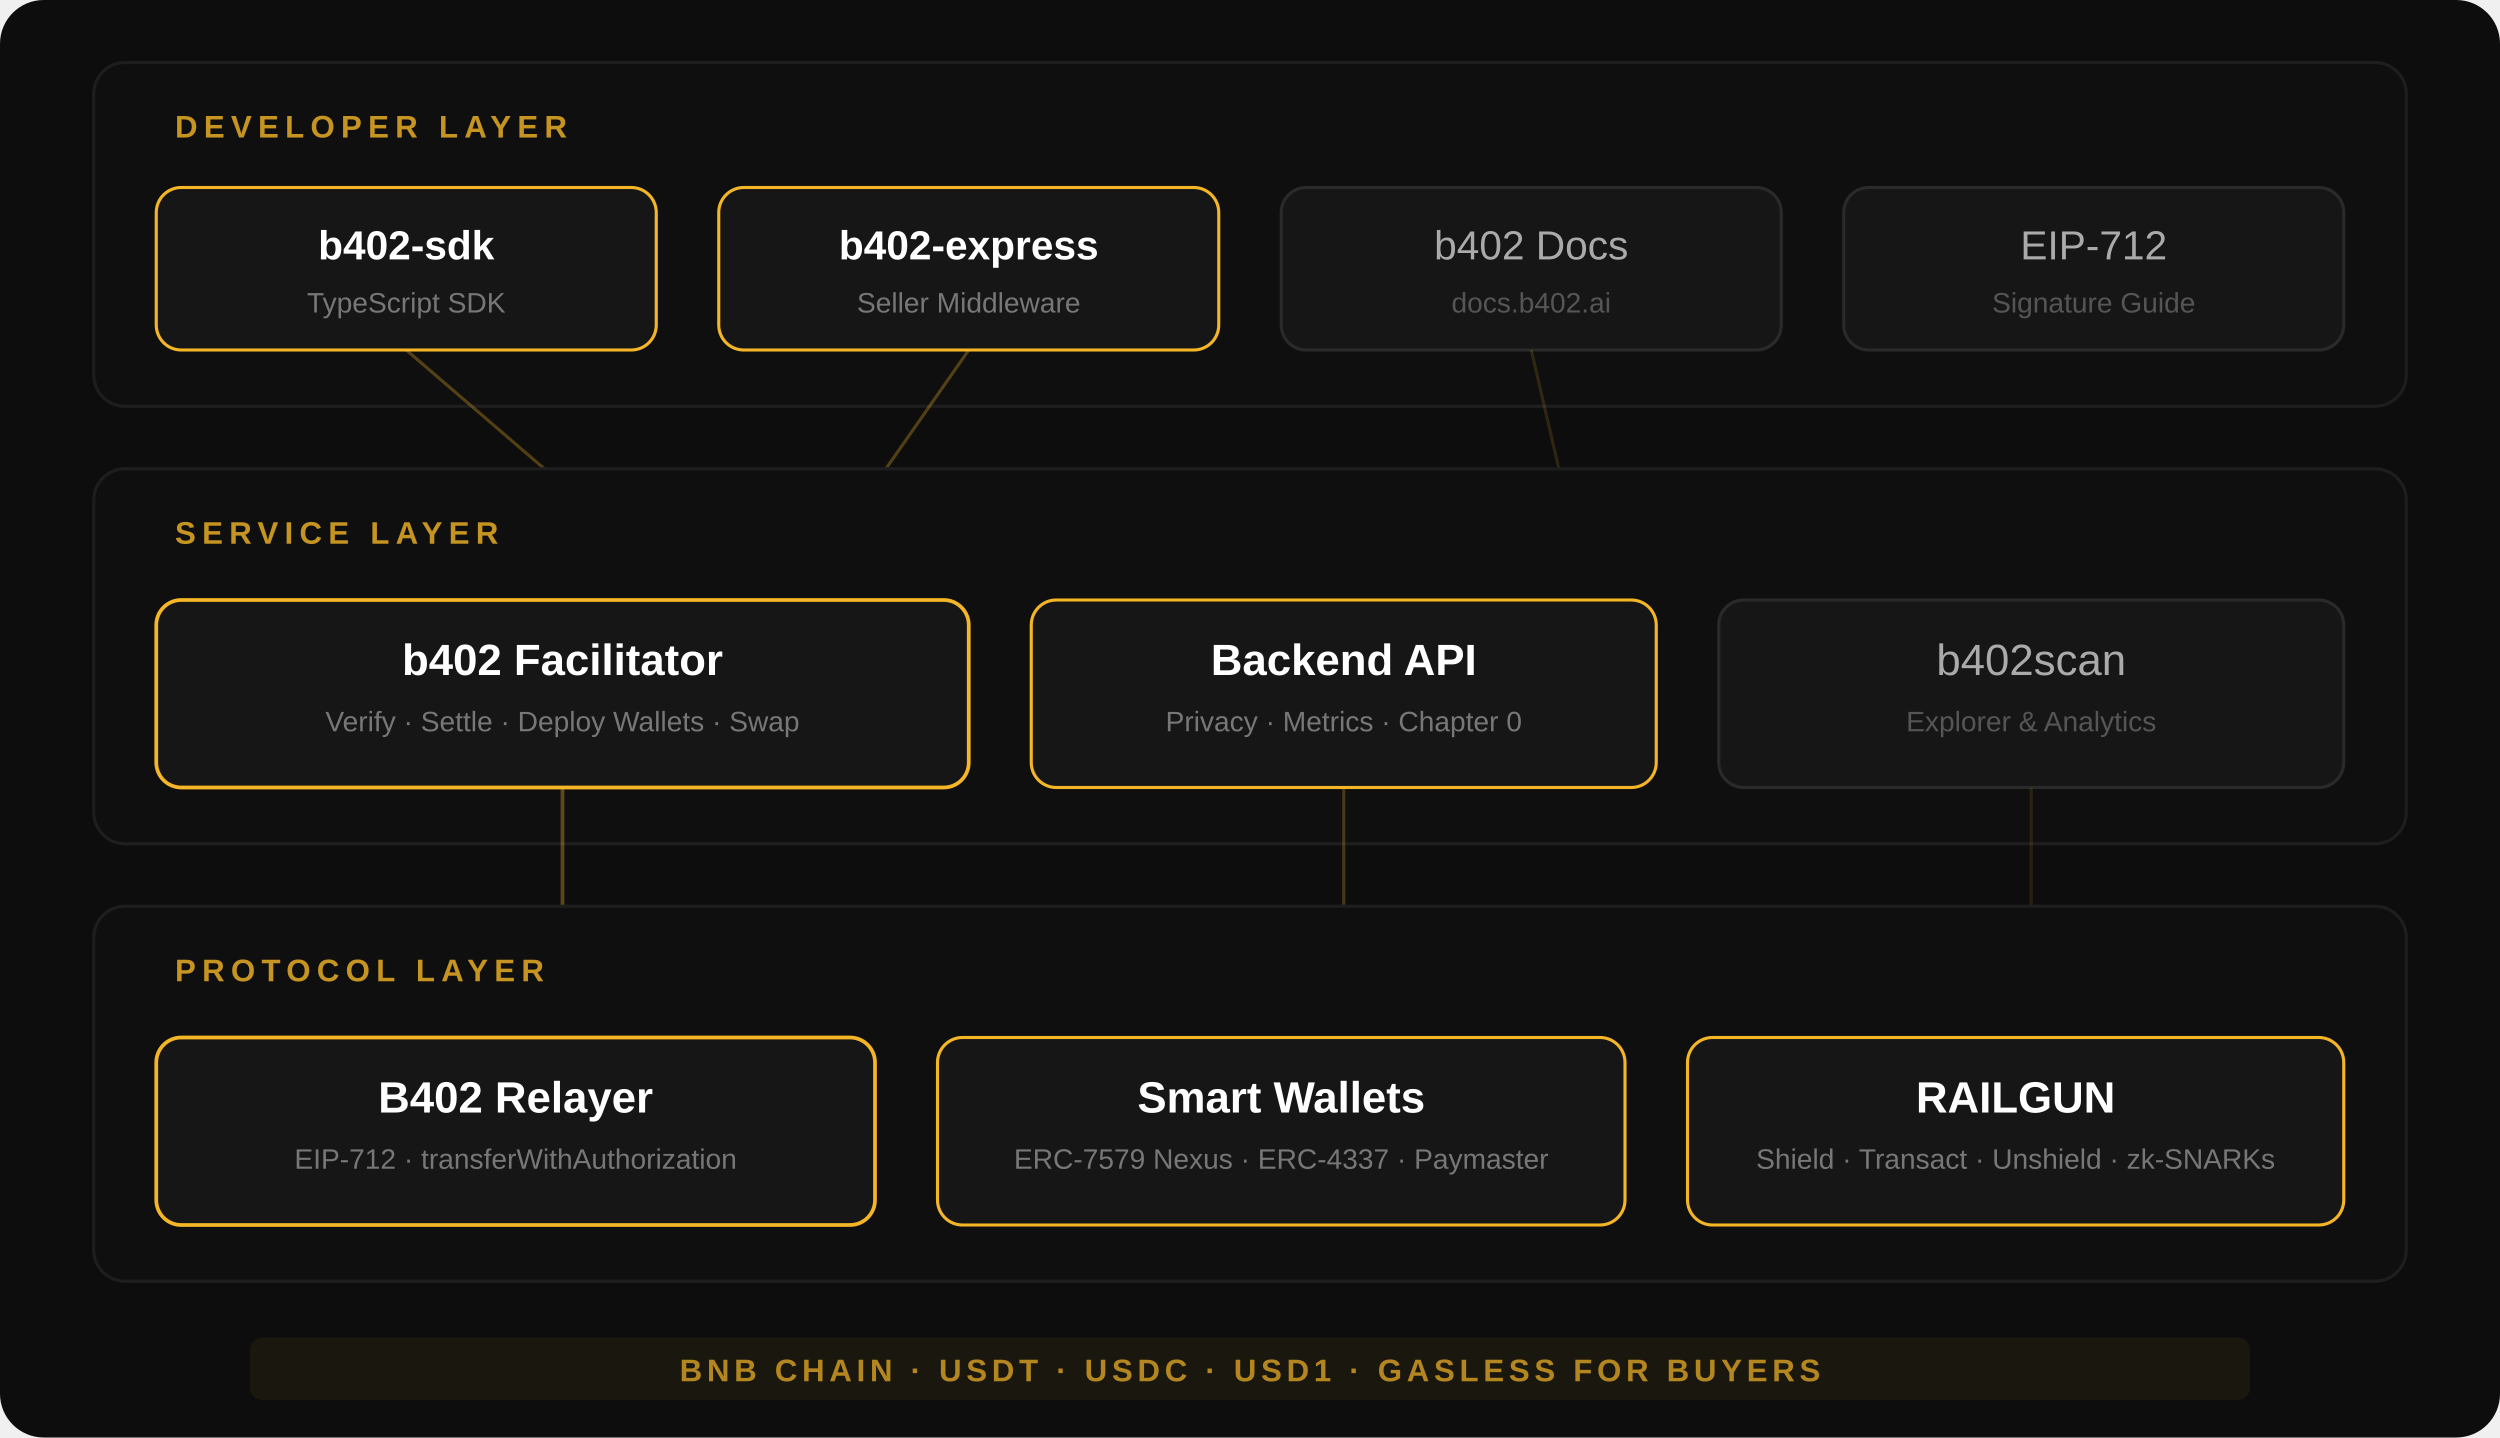
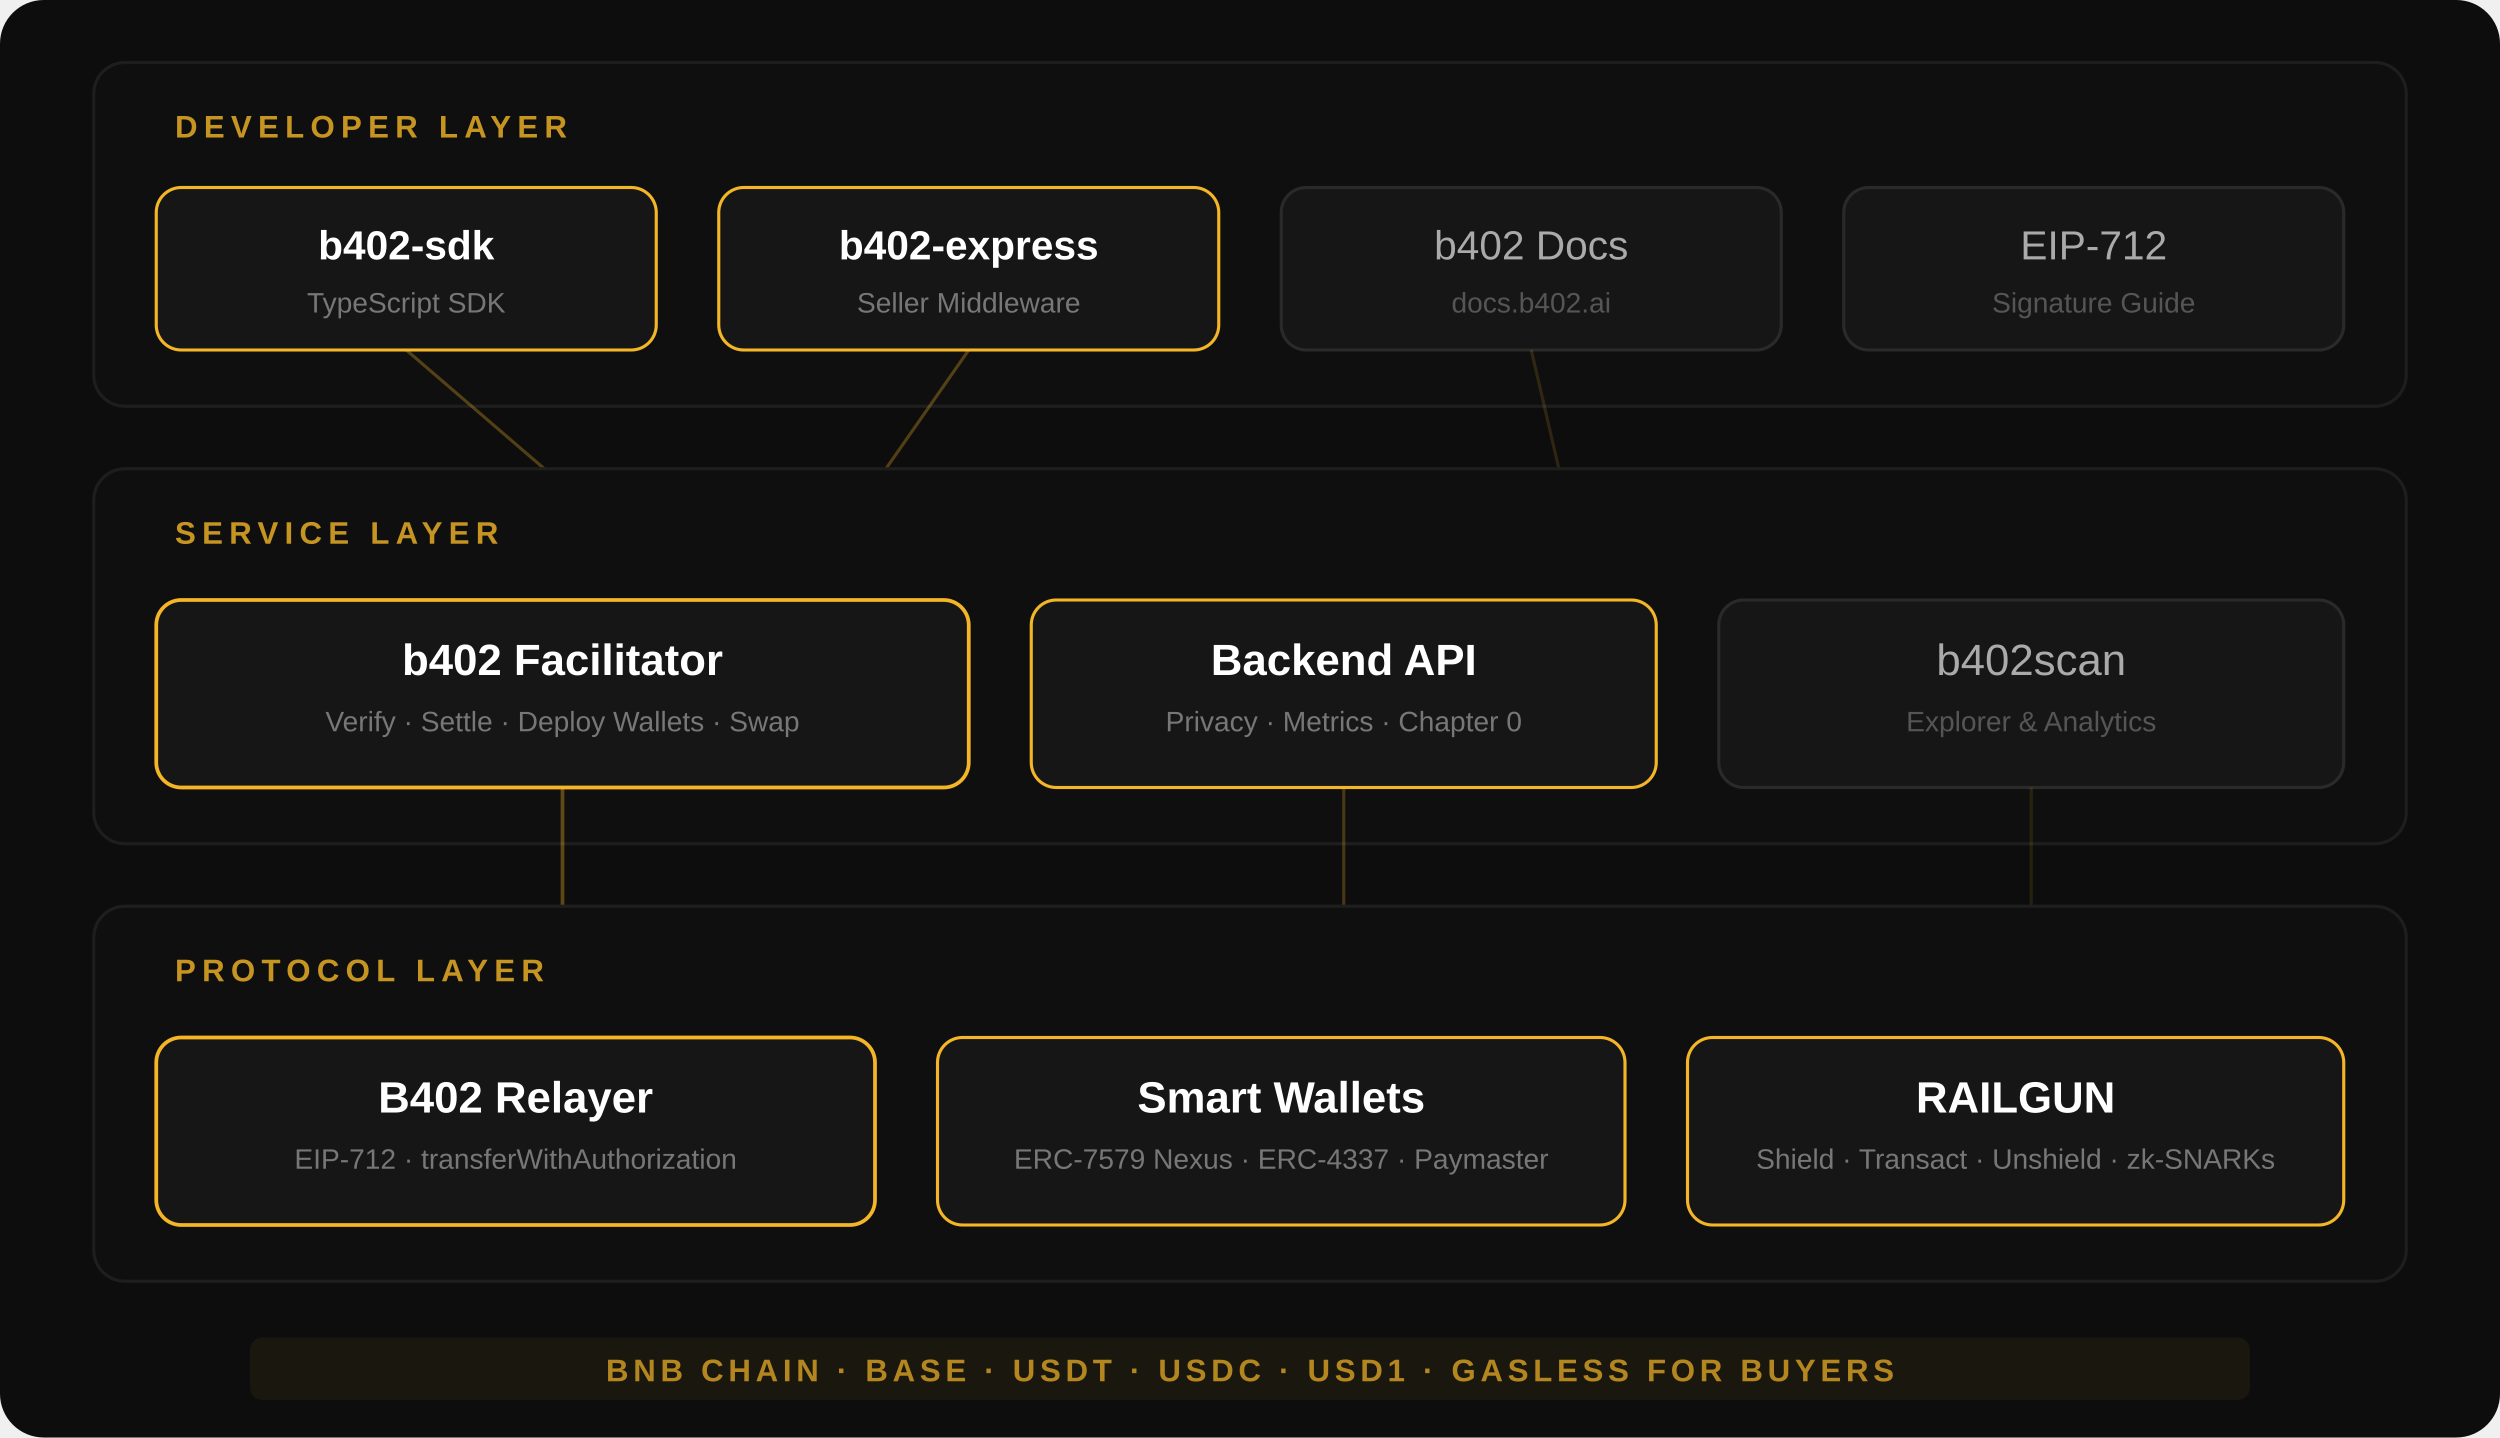
<svg xmlns="http://www.w3.org/2000/svg" viewBox="0 0 800 460" fill="none">
  <defs>
    <style>
      text { font-family: -apple-system, 'Helvetica Neue', Arial, sans-serif; }
    </style>
  </defs>
  <rect width="800" height="460" rx="14" fill="#0D0D0D" />
  <rect x="30" y="20" width="740" height="110" rx="10" fill="#0f0f0f" stroke="#1e1e1e" stroke-width="1" />
  <text x="56" y="44" font-size="10" fill="#F4B526" font-weight="700" letter-spacing="2" opacity="0.8">DEVELOPER LAYER</text>
  <rect x="50" y="60" width="160" height="52" rx="8" fill="#161616" stroke="#F4B526" stroke-width="1" />
  <text x="130" y="83" text-anchor="middle" font-size="13" fill="#fff" font-weight="600">b402-sdk</text>
  <text x="130" y="100" text-anchor="middle" font-size="9" fill="#777">TypeScript SDK</text>
  <rect x="230" y="60" width="160" height="52" rx="8" fill="#161616" stroke="#F4B526" stroke-width="1" />
  <text x="310" y="83" text-anchor="middle" font-size="13" fill="#fff" font-weight="600">b402-express</text>
  <text x="310" y="100" text-anchor="middle" font-size="9" fill="#777">Seller Middleware</text>
  <rect x="410" y="60" width="160" height="52" rx="8" fill="#161616" stroke="#2a2a2a" stroke-width="1" />
  <text x="490" y="83" text-anchor="middle" font-size="13" fill="#aaa" font-weight="500">b402 Docs</text>
  <text x="490" y="100" text-anchor="middle" font-size="9" fill="#555">docs.b402.ai</text>
  <rect x="590" y="60" width="160" height="52" rx="8" fill="#161616" stroke="#2a2a2a" stroke-width="1" />
  <text x="670" y="83" text-anchor="middle" font-size="13" fill="#aaa" font-weight="500">EIP-712</text>
  <text x="670" y="100" text-anchor="middle" font-size="9" fill="#555">Signature Guide</text>
  <line x1="130" y1="112" x2="180" y2="155" stroke="#F4B526" stroke-width="1" opacity="0.3" />
  <line x1="310" y1="112" x2="280" y2="155" stroke="#F4B526" stroke-width="1" opacity="0.3" />
  <line x1="490" y1="112" x2="500" y2="155" stroke="#F4B526" stroke-width="1" opacity="0.15" />
  <rect x="30" y="150" width="740" height="120" rx="10" fill="#0f0f0f" stroke="#1e1e1e" stroke-width="1" />
  <text x="56" y="174" font-size="10" fill="#F4B526" font-weight="700" letter-spacing="2" opacity="0.8">SERVICE LAYER</text>
  <rect x="50" y="192" width="260" height="60" rx="8" fill="#161616" stroke="#F4B526" stroke-width="1.2" />
  <text x="180" y="216" text-anchor="middle" font-size="14" fill="#fff" font-weight="700">b402 Facilitator</text>
  <text x="180" y="234" text-anchor="middle" font-size="9" fill="#777">Verify · Settle · Deploy Wallets · Swap</text>
  <rect x="330" y="192" width="200" height="60" rx="8" fill="#161616" stroke="#F4B526" stroke-width="1" />
  <text x="430" y="216" text-anchor="middle" font-size="14" fill="#fff" font-weight="600">Backend API</text>
  <text x="430" y="234" text-anchor="middle" font-size="9" fill="#777">Privacy · Metrics · Chapter 0</text>
  <rect x="550" y="192" width="200" height="60" rx="8" fill="#161616" stroke="#2a2a2a" stroke-width="1" />
  <text x="650" y="216" text-anchor="middle" font-size="14" fill="#aaa" font-weight="500">b402scan</text>
  <text x="650" y="234" text-anchor="middle" font-size="9" fill="#555">Explorer &amp; Analytics</text>
  <line x1="180" y1="252" x2="180" y2="296" stroke="#F4B526" stroke-width="1.2" opacity="0.35" />
  <polygon points="176,294 180,302 184,294" fill="#F4B526" opacity="0.35" />
  <line x1="430" y1="252" x2="430" y2="296" stroke="#F4B526" stroke-width="1" opacity="0.25" />
  <polygon points="426,294 430,302 434,294" fill="#F4B526" opacity="0.25" />
  <line x1="650" y1="252" x2="650" y2="296" stroke="#F4B526" stroke-width="1" opacity="0.12" />
  <polygon points="646,294 650,302 654,294" fill="#F4B526" opacity="0.12" />
  <rect x="30" y="290" width="740" height="120" rx="10" fill="#0f0f0f" stroke="#1e1e1e" stroke-width="1" />
  <text x="56" y="314" font-size="10" fill="#F4B526" font-weight="700" letter-spacing="2" opacity="0.8">PROTOCOL LAYER</text>
  <rect x="50" y="332" width="230" height="60" rx="8" fill="#161616" stroke="#F4B526" stroke-width="1.2" />
  <text x="165" y="356" text-anchor="middle" font-size="14" fill="#fff" font-weight="700">B402 Relayer</text>
  <text x="165" y="374" text-anchor="middle" font-size="9" fill="#777">EIP-712 · transferWithAuthorization</text>
  <rect x="300" y="332" width="220" height="60" rx="8" fill="#161616" stroke="#F4B526" stroke-width="1" />
  <text x="410" y="356" text-anchor="middle" font-size="14" fill="#fff" font-weight="600">Smart Wallets</text>
  <text x="410" y="374" text-anchor="middle" font-size="9" fill="#777">ERC-7579 Nexus · ERC-4337 · Paymaster</text>
  <rect x="540" y="332" width="210" height="60" rx="8" fill="#161616" stroke="#F4B526" stroke-width="1" />
  <text x="645" y="356" text-anchor="middle" font-size="14" fill="#fff" font-weight="600">RAILGUN</text>
  <text x="645" y="374" text-anchor="middle" font-size="9" fill="#777">Shield · Transact · Unshield · zk-SNARKs</text>
  <rect x="80" y="428" width="640" height="20" rx="4" fill="#F4B526" opacity="0.06" />
-   <text x="400" y="442" text-anchor="middle" font-size="10" fill="#F4B526" font-weight="600" letter-spacing="1.5" opacity="0.7">BNB CHAIN   ·   USDT   ·   USDC   ·   USD1   ·   GASLESS FOR BUYERS</text>
+   <text x="400" y="442" text-anchor="middle" font-size="10" fill="#F4B526" font-weight="600" letter-spacing="1.5" opacity="0.7">BNB CHAIN   ·   BASE   ·   USDT   ·   USDC   ·   USD1   ·   GASLESS FOR BUYERS</text>
</svg>
